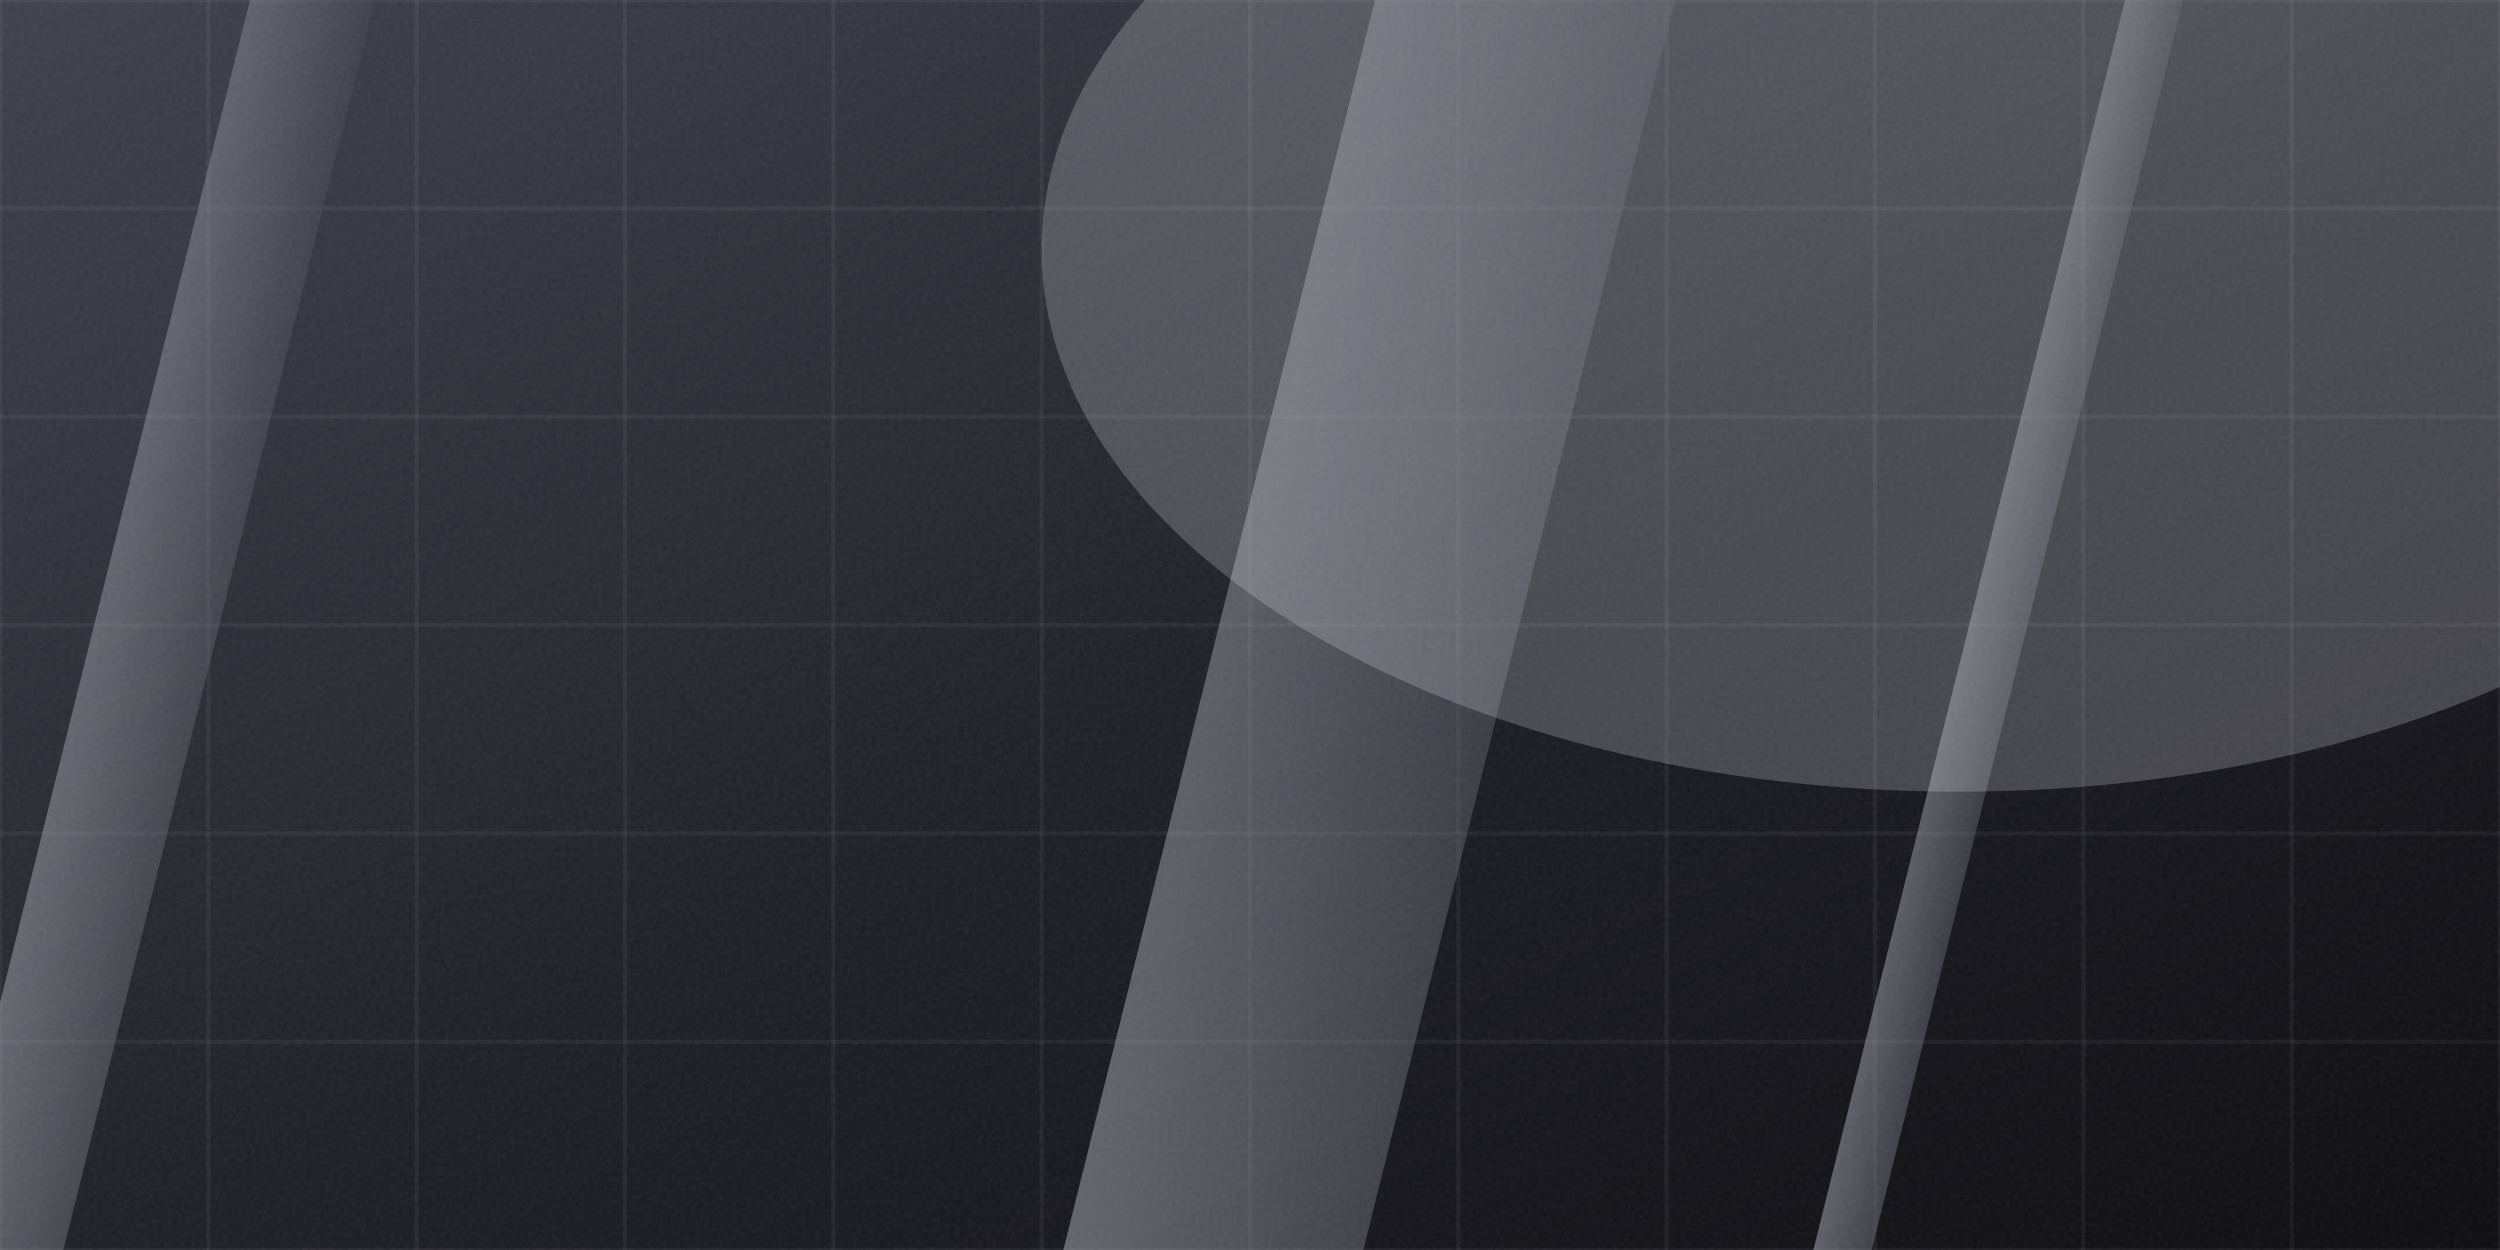
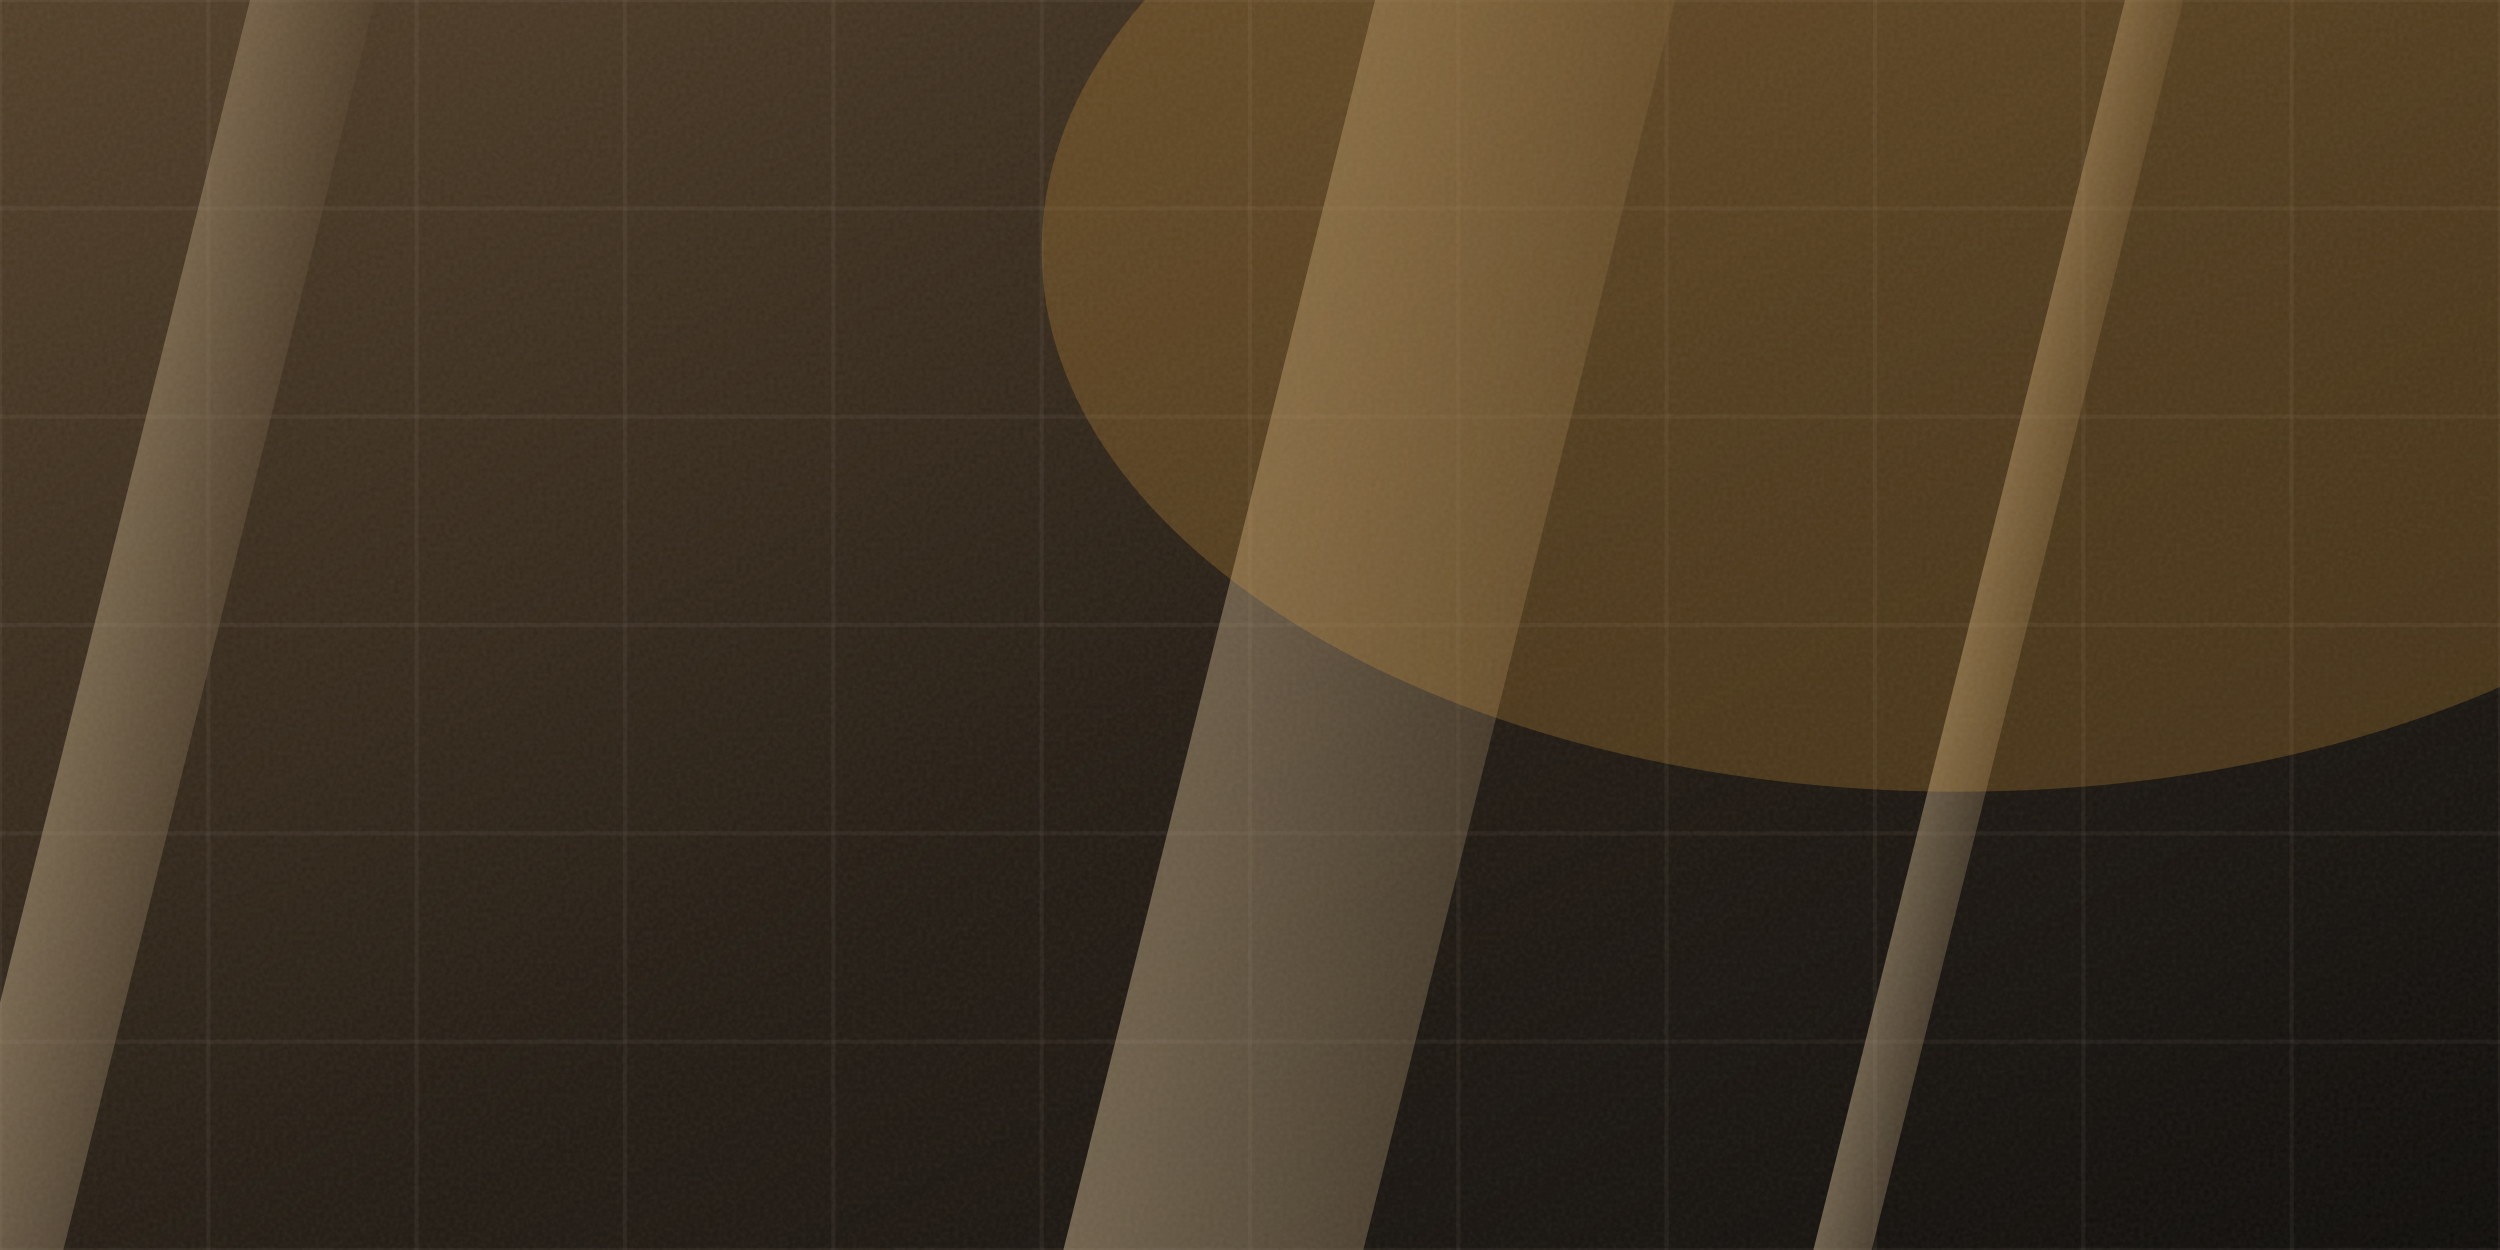
<svg xmlns="http://www.w3.org/2000/svg" width="600" height="300" viewBox="0 0 600 300">
  <defs>
    <linearGradient id="a0" x1="0" y1="0" x2="1" y2="1">
-       <stop offset="0" stop-color="#3f3f4c" />
-       <stop offset="0.55" stop-color="#1b1b23" />
-       <stop offset="1" stop-color="#0a0a0e" />
+       <stop offset="0" stop-color="#523f28" />
+       <stop offset="0.55" stop-color="#221b13" />
+       <stop offset="1" stop-color="#0e0c09" />
    </linearGradient>
    <linearGradient id="a1" x1="0" y1="1" x2="1" y2="0">
-       <stop offset="0" stop-color="#c9c9d4" />
-       <stop offset="1" stop-color="#3a3a46" />
+       <stop offset="0" stop-color="#e2c99f" />
+       <stop offset="1" stop-color="#4a3925" />
    </linearGradient>
    <filter id="an" x="0" y="0" width="100%" height="100%">
      <feTurbulence type="fractalNoise" baseFrequency="0.9" numOctaves="2" stitchTiles="stitch" result="t" />
      <feColorMatrix in="t" type="matrix" values="0 0 0 0 1 0 0 0 0 1 0 0 0 0 1 0 0 0 0.06 0" />
    </filter>
  </defs>
  <rect width="600" height="300" fill="url(#a0)" />
-   <g stroke="#ffffff" stroke-opacity="0.05" stroke-width="1">
+   <g stroke="#f4efe4" stroke-opacity="0.05" stroke-width="1">
    <line x1="0" y1="0" x2="0" y2="300" />
    <line x1="50" y1="0" x2="50" y2="300" />
    <line x1="100" y1="0" x2="100" y2="300" />
    <line x1="150" y1="0" x2="150" y2="300" />
    <line x1="200" y1="0" x2="200" y2="300" />
    <line x1="250" y1="0" x2="250" y2="300" />
    <line x1="300" y1="0" x2="300" y2="300" />
    <line x1="350" y1="0" x2="350" y2="300" />
    <line x1="400" y1="0" x2="400" y2="300" />
    <line x1="450" y1="0" x2="450" y2="300" />
    <line x1="500" y1="0" x2="500" y2="300" />
    <line x1="550" y1="0" x2="550" y2="300" />
    <line x1="600" y1="0" x2="600" y2="300" />
    <line x1="0" y1="0" x2="600" y2="0" />
    <line x1="0" y1="50" x2="600" y2="50" />
    <line x1="0" y1="100" x2="600" y2="100" />
    <line x1="0" y1="150" x2="600" y2="150" />
    <line x1="0" y1="200" x2="600" y2="200" />
    <line x1="0" y1="250" x2="600" y2="250" />
    <line x1="0" y1="300" x2="600" y2="300" />
  </g>
  <g fill="url(#a1)" fill-opacity="0.45">
    <rect x="60" y="-60" width="30" height="420" transform="skewX(-14)" />
    <rect x="330" y="-60" width="72" height="420" transform="skewX(-14)" />
    <rect x="510" y="-60" width="14" height="420" transform="skewX(-14)" />
  </g>
-   <ellipse cx="470" cy="60" rx="220" ry="130" fill="#e8e8f0" fill-opacity="0.22" />
+   <ellipse cx="470" cy="60" rx="220" ry="130" fill="#e8a33d" fill-opacity="0.22" />
  <rect width="600" height="300" filter="url(#an)" />
</svg>
